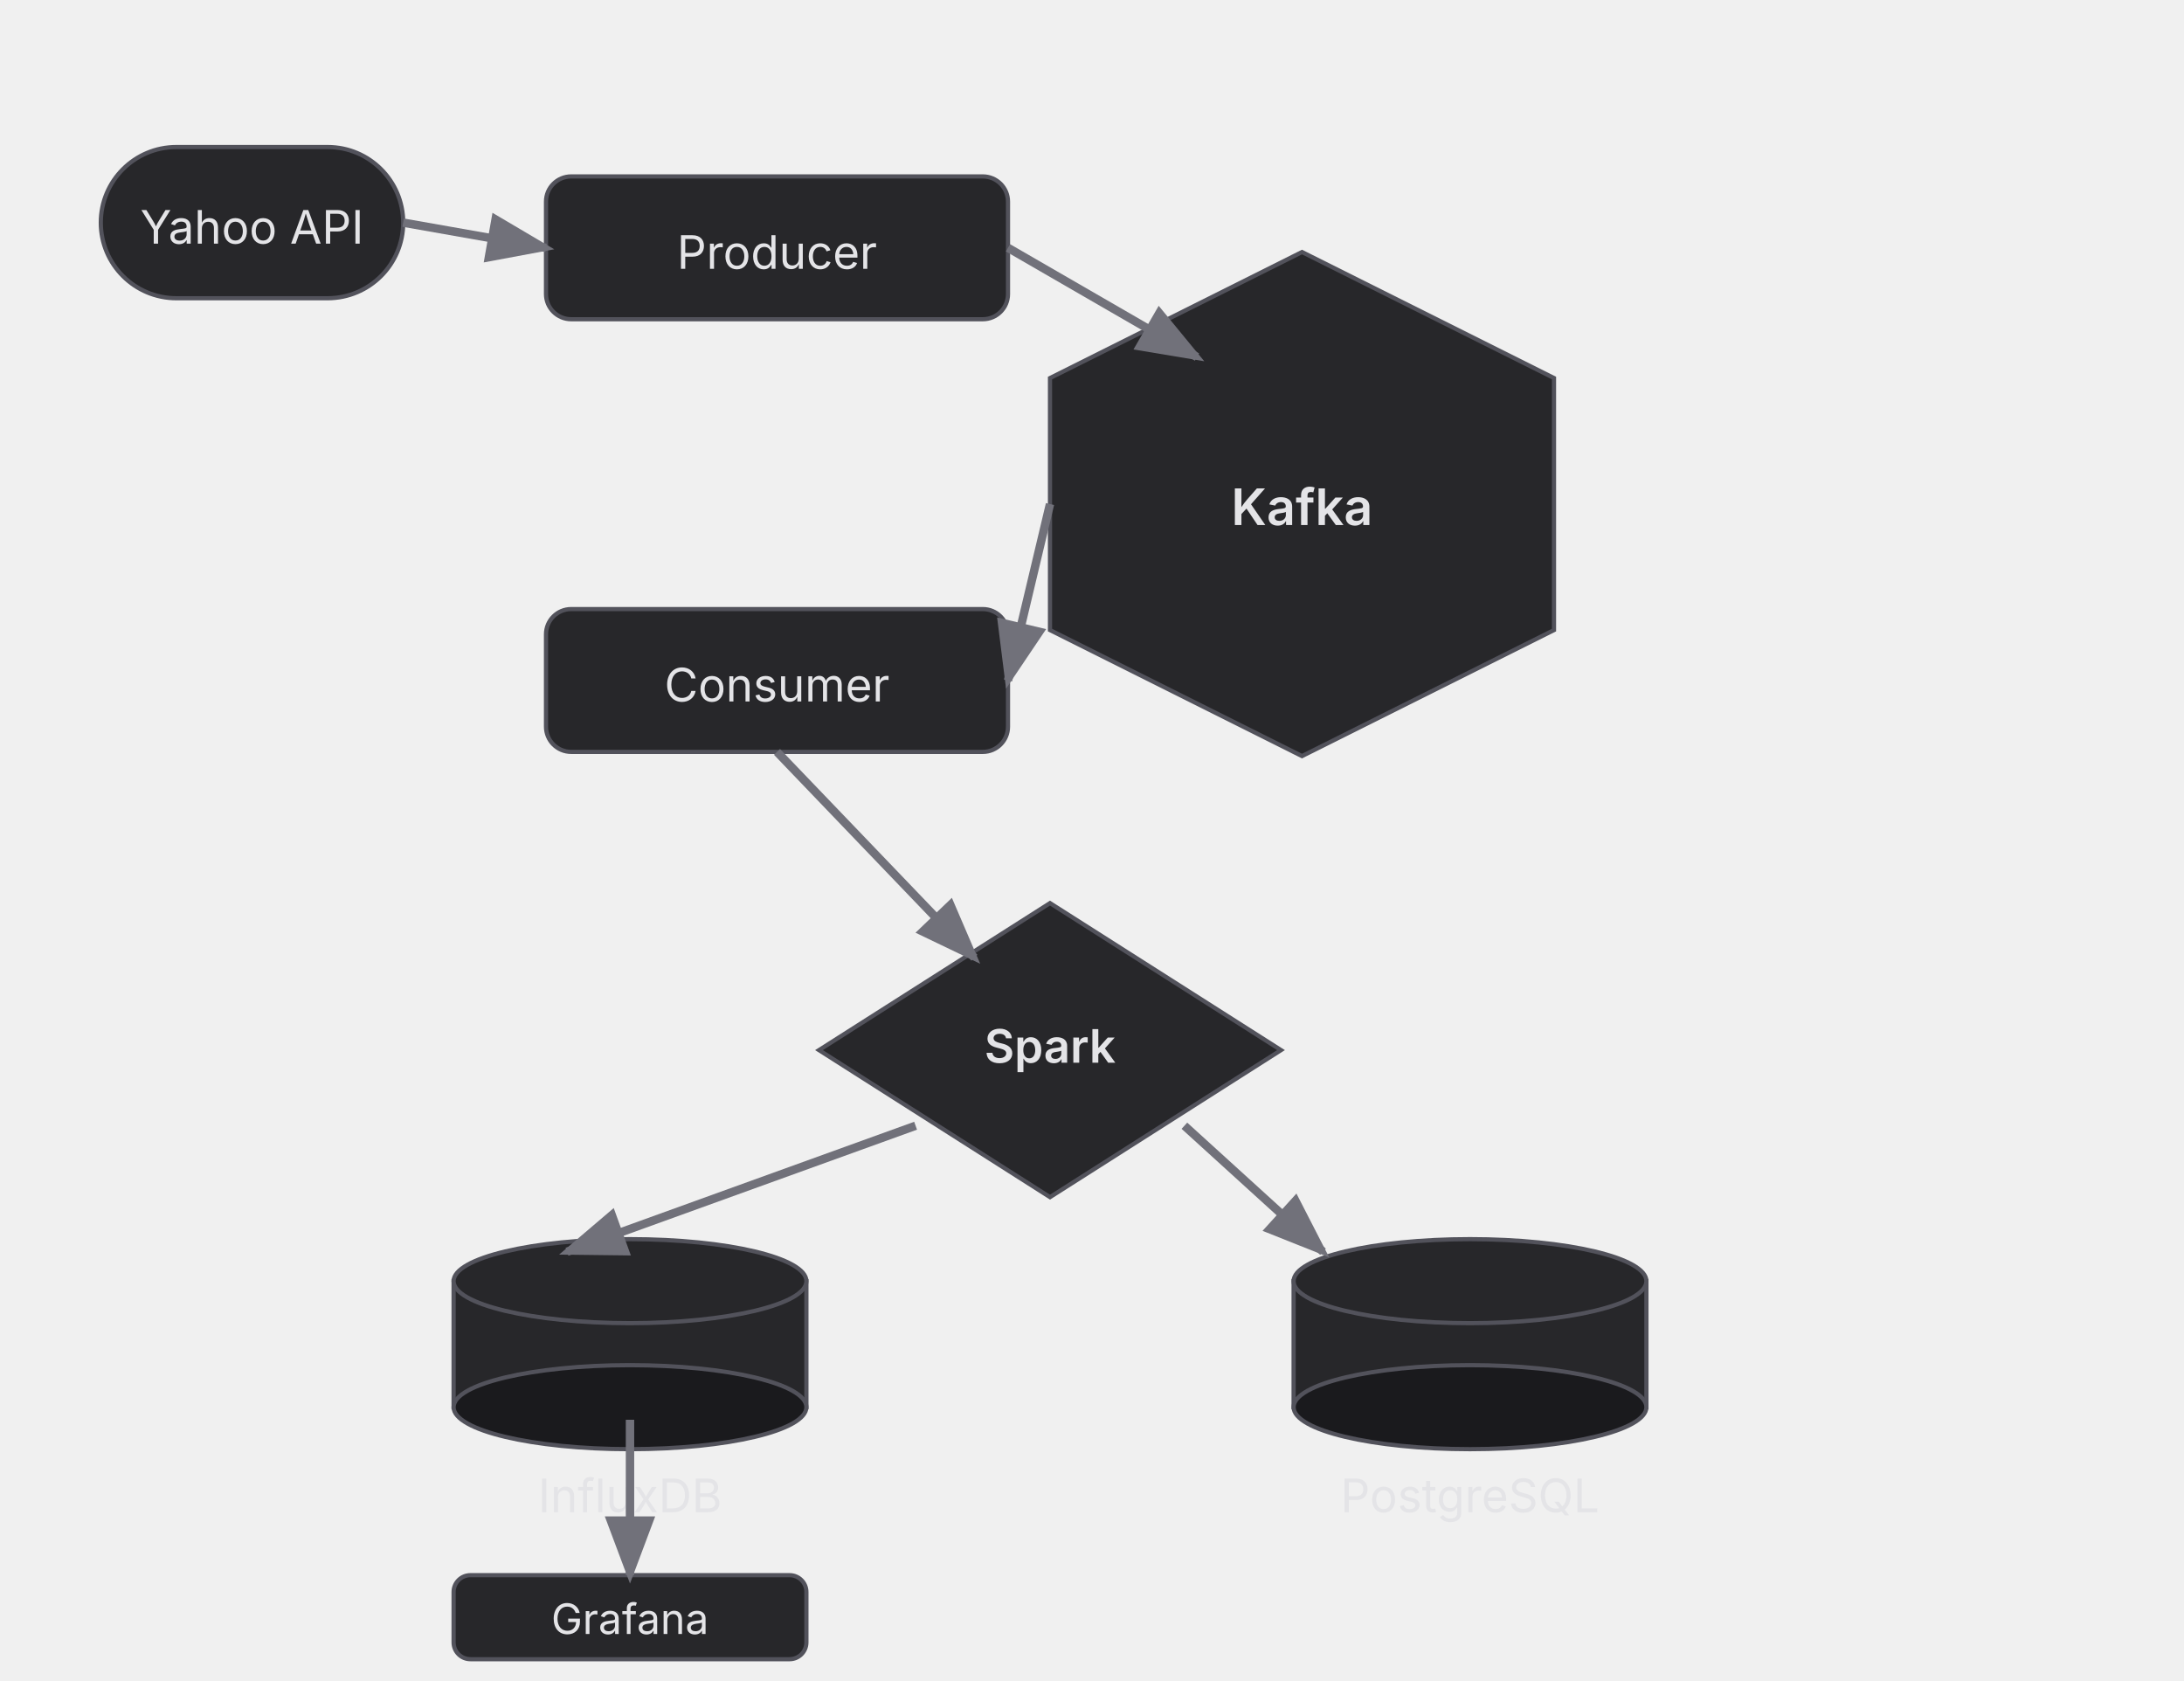
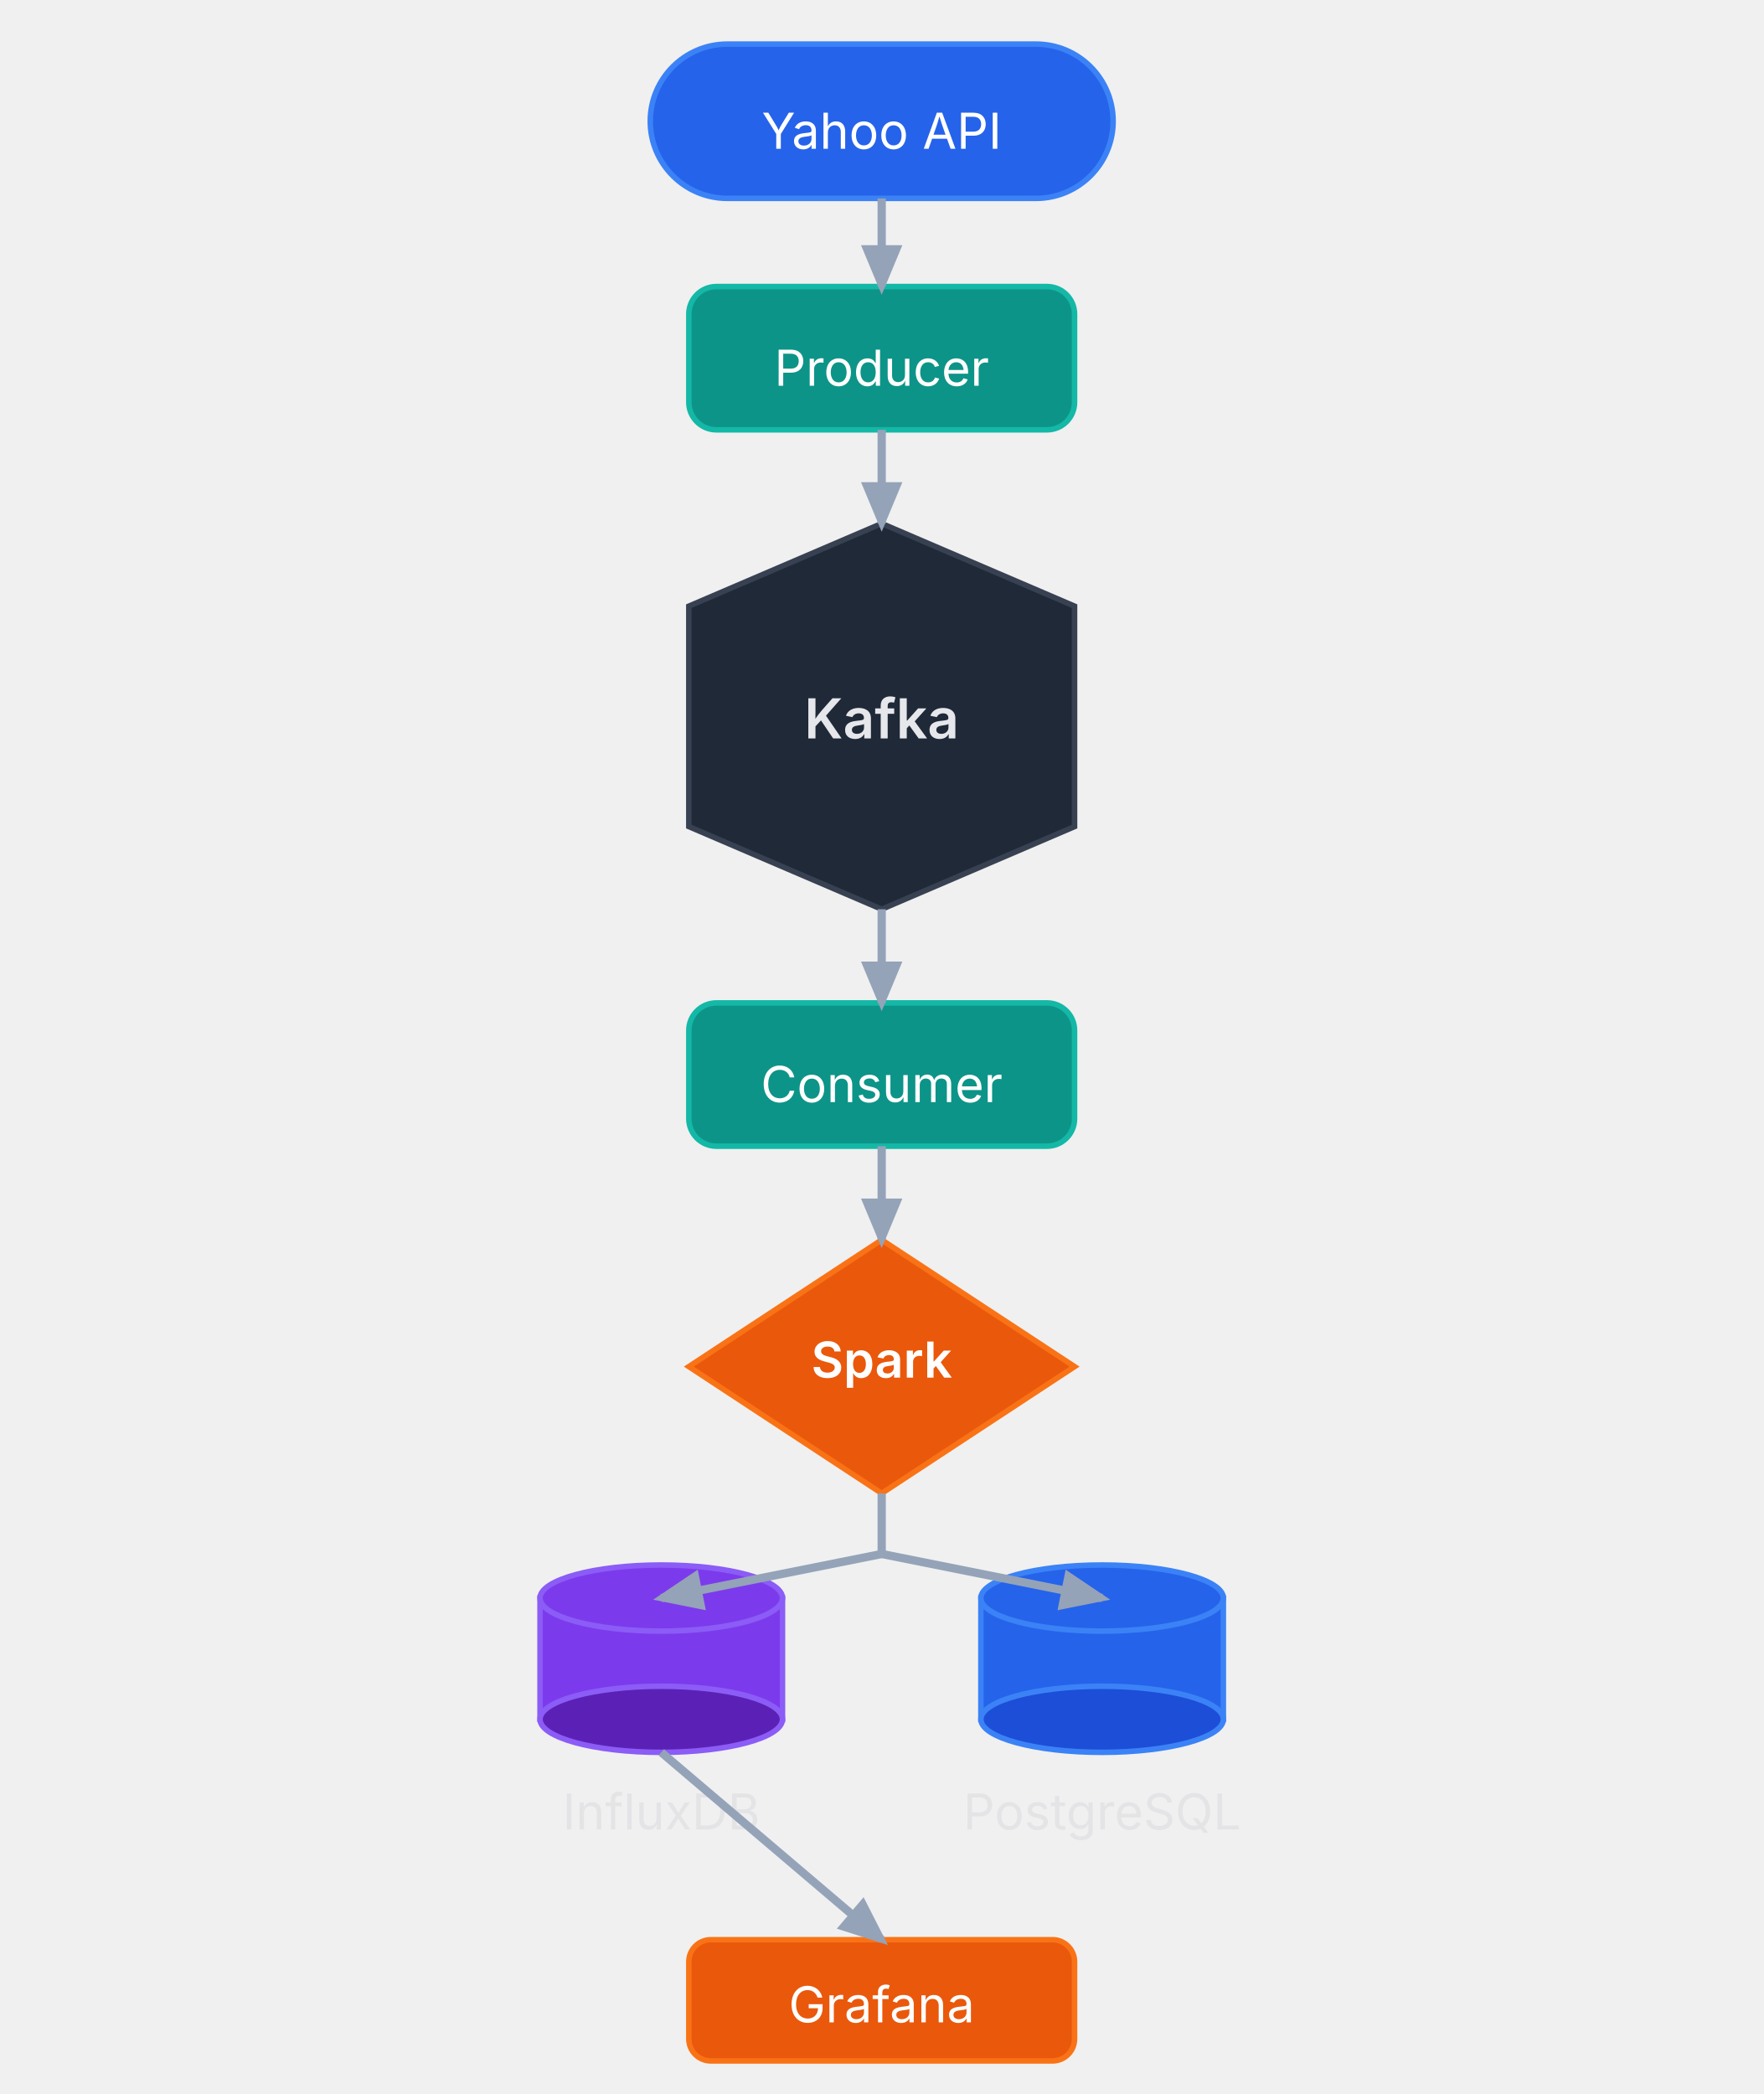
- <svg xmlns="http://www.w3.org/2000/svg" viewBox="0 0 520 400" font-family="system-ui, -apple-system, sans-serif">
+ <svg xmlns="http://www.w3.org/2000/svg" viewBox="0 0 320 380" font-family="system-ui, -apple-system, sans-serif">
  <defs>
-     <marker id="arrow" markerWidth="8" markerHeight="6" refX="7" refY="3" orient="auto">
-       <path d="M0 0 L8 3 L0 6 Z" fill="#71717a" />
+     <marker id="arr" markerWidth="6" markerHeight="5" refX="5" refY="2.5" orient="auto">
+       <path d="M0 0 L6 2.5 L0 5 Z" fill="#94a3b8" />
    </marker>
  </defs>
-   <rect x="24" y="35" width="72" height="36" rx="18" fill="#27272a" stroke="#52525b" stroke-width="1" />
-   <text x="60" y="58" font-size="11" fill="#e4e4e7" text-anchor="middle">Yahoo API</text>
-   <rect x="130" y="42" width="110" height="34" rx="6" fill="#27272a" stroke="#52525b" stroke-width="1" />
-   <text x="185" y="64" font-size="11" fill="#e4e4e7" text-anchor="middle">Producer</text>
-   <path d="M310 60 L370 90 L370 150 L310 180 L250 150 L250 90 Z" fill="#27272a" stroke="#52525b" stroke-width="1" />
-   <text x="310" y="125" font-size="12" font-weight="600" fill="#e4e4e7" text-anchor="middle">Kafka</text>
-   <rect x="130" y="145" width="110" height="34" rx="6" fill="#27272a" stroke="#52525b" stroke-width="1" />
-   <text x="185" y="167" font-size="11" fill="#e4e4e7" text-anchor="middle">Consumer</text>
-   <path d="M250 215 L305 250 L250 285 L195 250 Z" fill="#27272a" stroke="#52525b" stroke-width="1" />
-   <text x="250" y="253" font-size="11" font-weight="600" fill="#e4e4e7" text-anchor="middle">Spark</text>
-   <path d="M108 305 L108 335 L192 335 L192 305 Z" fill="#27272a" stroke="#52525b" stroke-width="1" />
-   <ellipse cx="150" cy="305" rx="42" ry="10" fill="#27272a" stroke="#52525b" stroke-width="1" />
-   <ellipse cx="150" cy="335" rx="42" ry="10" fill="#1a1a1d" stroke="#52525b" stroke-width="1" />
-   <text x="150" y="360" font-size="11" fill="#e4e4e7" text-anchor="middle">InfluxDB</text>
-   <path d="M308 305 L308 335 L392 335 L392 305 Z" fill="#27272a" stroke="#52525b" stroke-width="1" />
-   <ellipse cx="350" cy="305" rx="42" ry="10" fill="#27272a" stroke="#52525b" stroke-width="1" />
-   <ellipse cx="350" cy="335" rx="42" ry="10" fill="#1a1a1d" stroke="#52525b" stroke-width="1" />
-   <text x="350" y="360" font-size="11" fill="#e4e4e7" text-anchor="middle">PostgreSQL</text>
-   <rect x="108" y="375" width="84" height="20" rx="4" fill="#27272a" stroke="#52525b" stroke-width="1" />
-   <text x="150" y="389" font-size="10" fill="#e4e4e7" text-anchor="middle">Grafana</text>
-   <path d="M96 53 L130 59" stroke="#71717a" stroke-width="2" fill="none" marker-end="url(#arrow)" />
-   <path d="M240 59 L285 85" stroke="#71717a" stroke-width="2" fill="none" marker-end="url(#arrow)" />
-   <path d="M250 120 L240 162" stroke="#71717a" stroke-width="2" fill="none" marker-end="url(#arrow)" />
-   <path d="M185 179 L232 228" stroke="#71717a" stroke-width="2" fill="none" marker-end="url(#arrow)" />
-   <path d="M218 268 L135 298" stroke="#71717a" stroke-width="2" fill="none" marker-end="url(#arrow)" />
-   <path d="M282 268 L315 298" stroke="#71717a" stroke-width="2" fill="none" marker-end="url(#arrow)" />
-   <path d="M150 338 L150 375" stroke="#71717a" stroke-width="2" fill="none" marker-end="url(#arrow)" />
+   <rect x="118" y="8" width="84" height="28" rx="14" fill="#2563eb" stroke="#3b82f6" stroke-width="1" />
+   <text x="160" y="27" font-size="9" fill="white" text-anchor="middle">Yahoo API</text>
+   <rect x="125" y="52" width="70" height="26" rx="5" fill="#0d9488" stroke="#14b8a6" stroke-width="1" />
+   <text x="160" y="70" font-size="9" fill="white" text-anchor="middle">Producer</text>
+   <path d="M160 95 L195 110 L195 150 L160 165 L125 150 L125 110 Z" fill="#1f2937" stroke="#374151" stroke-width="1" />
+   <text x="160" y="134" font-size="10" font-weight="600" fill="#e5e7eb" text-anchor="middle">Kafka</text>
+   <rect x="125" y="182" width="70" height="26" rx="5" fill="#0d9488" stroke="#14b8a6" stroke-width="1" />
+   <text x="160" y="200" font-size="9" fill="white" text-anchor="middle">Consumer</text>
+   <path d="M160 225 L195 248 L160 271 L125 248 Z" fill="#ea580c" stroke="#f97316" stroke-width="1" />
+   <text x="160" y="250" font-size="9" font-weight="600" fill="white" text-anchor="middle">Spark</text>
+   <path d="M98 290 L98 312 L142 312 L142 290 Z" fill="#7c3aed" stroke="#8b5cf6" stroke-width="1" />
+   <ellipse cx="120" cy="290" rx="22" ry="6" fill="#7c3aed" stroke="#8b5cf6" stroke-width="1" />
+   <ellipse cx="120" cy="312" rx="22" ry="6" fill="#5b21b6" stroke="#8b5cf6" stroke-width="1" />
+   <text x="120" y="332" font-size="9" fill="#e4e4e7" text-anchor="middle">InfluxDB</text>
+   <path d="M178 290 L178 312 L222 312 L222 290 Z" fill="#2563eb" stroke="#3b82f6" stroke-width="1" />
+   <ellipse cx="200" cy="290" rx="22" ry="6" fill="#2563eb" stroke="#3b82f6" stroke-width="1" />
+   <ellipse cx="200" cy="312" rx="22" ry="6" fill="#1d4ed8" stroke="#3b82f6" stroke-width="1" />
+   <text x="200" y="332" font-size="9" fill="#e4e4e7" text-anchor="middle">PostgreSQL</text>
+   <rect x="125" y="352" width="70" height="22" rx="4" fill="#ea580c" stroke="#f97316" stroke-width="1" />
+   <text x="160" y="367" font-size="9" fill="white" text-anchor="middle">Grafana</text>
+   <path d="M160 36 L160 52" stroke="#94a3b8" stroke-width="1.5" fill="none" marker-end="url(#arr)" />
+   <path d="M160 78 L160 95" stroke="#94a3b8" stroke-width="1.5" fill="none" marker-end="url(#arr)" />
+   <path d="M160 165 L160 182" stroke="#94a3b8" stroke-width="1.5" fill="none" marker-end="url(#arr)" />
+   <path d="M160 208 L160 225" stroke="#94a3b8" stroke-width="1.5" fill="none" marker-end="url(#arr)" />
+   <path d="M160 271 L160 282" stroke="#94a3b8" stroke-width="1.5" fill="none" />
+   <path d="M160 282 L120 290" stroke="#94a3b8" stroke-width="1.5" fill="none" marker-end="url(#arr)" />
+   <path d="M160 282 L200 290" stroke="#94a3b8" stroke-width="1.5" fill="none" marker-end="url(#arr)" />
+   <path d="M120 318 L160 352" stroke="#94a3b8" stroke-width="1.5" fill="none" marker-end="url(#arr)" />
</svg>
